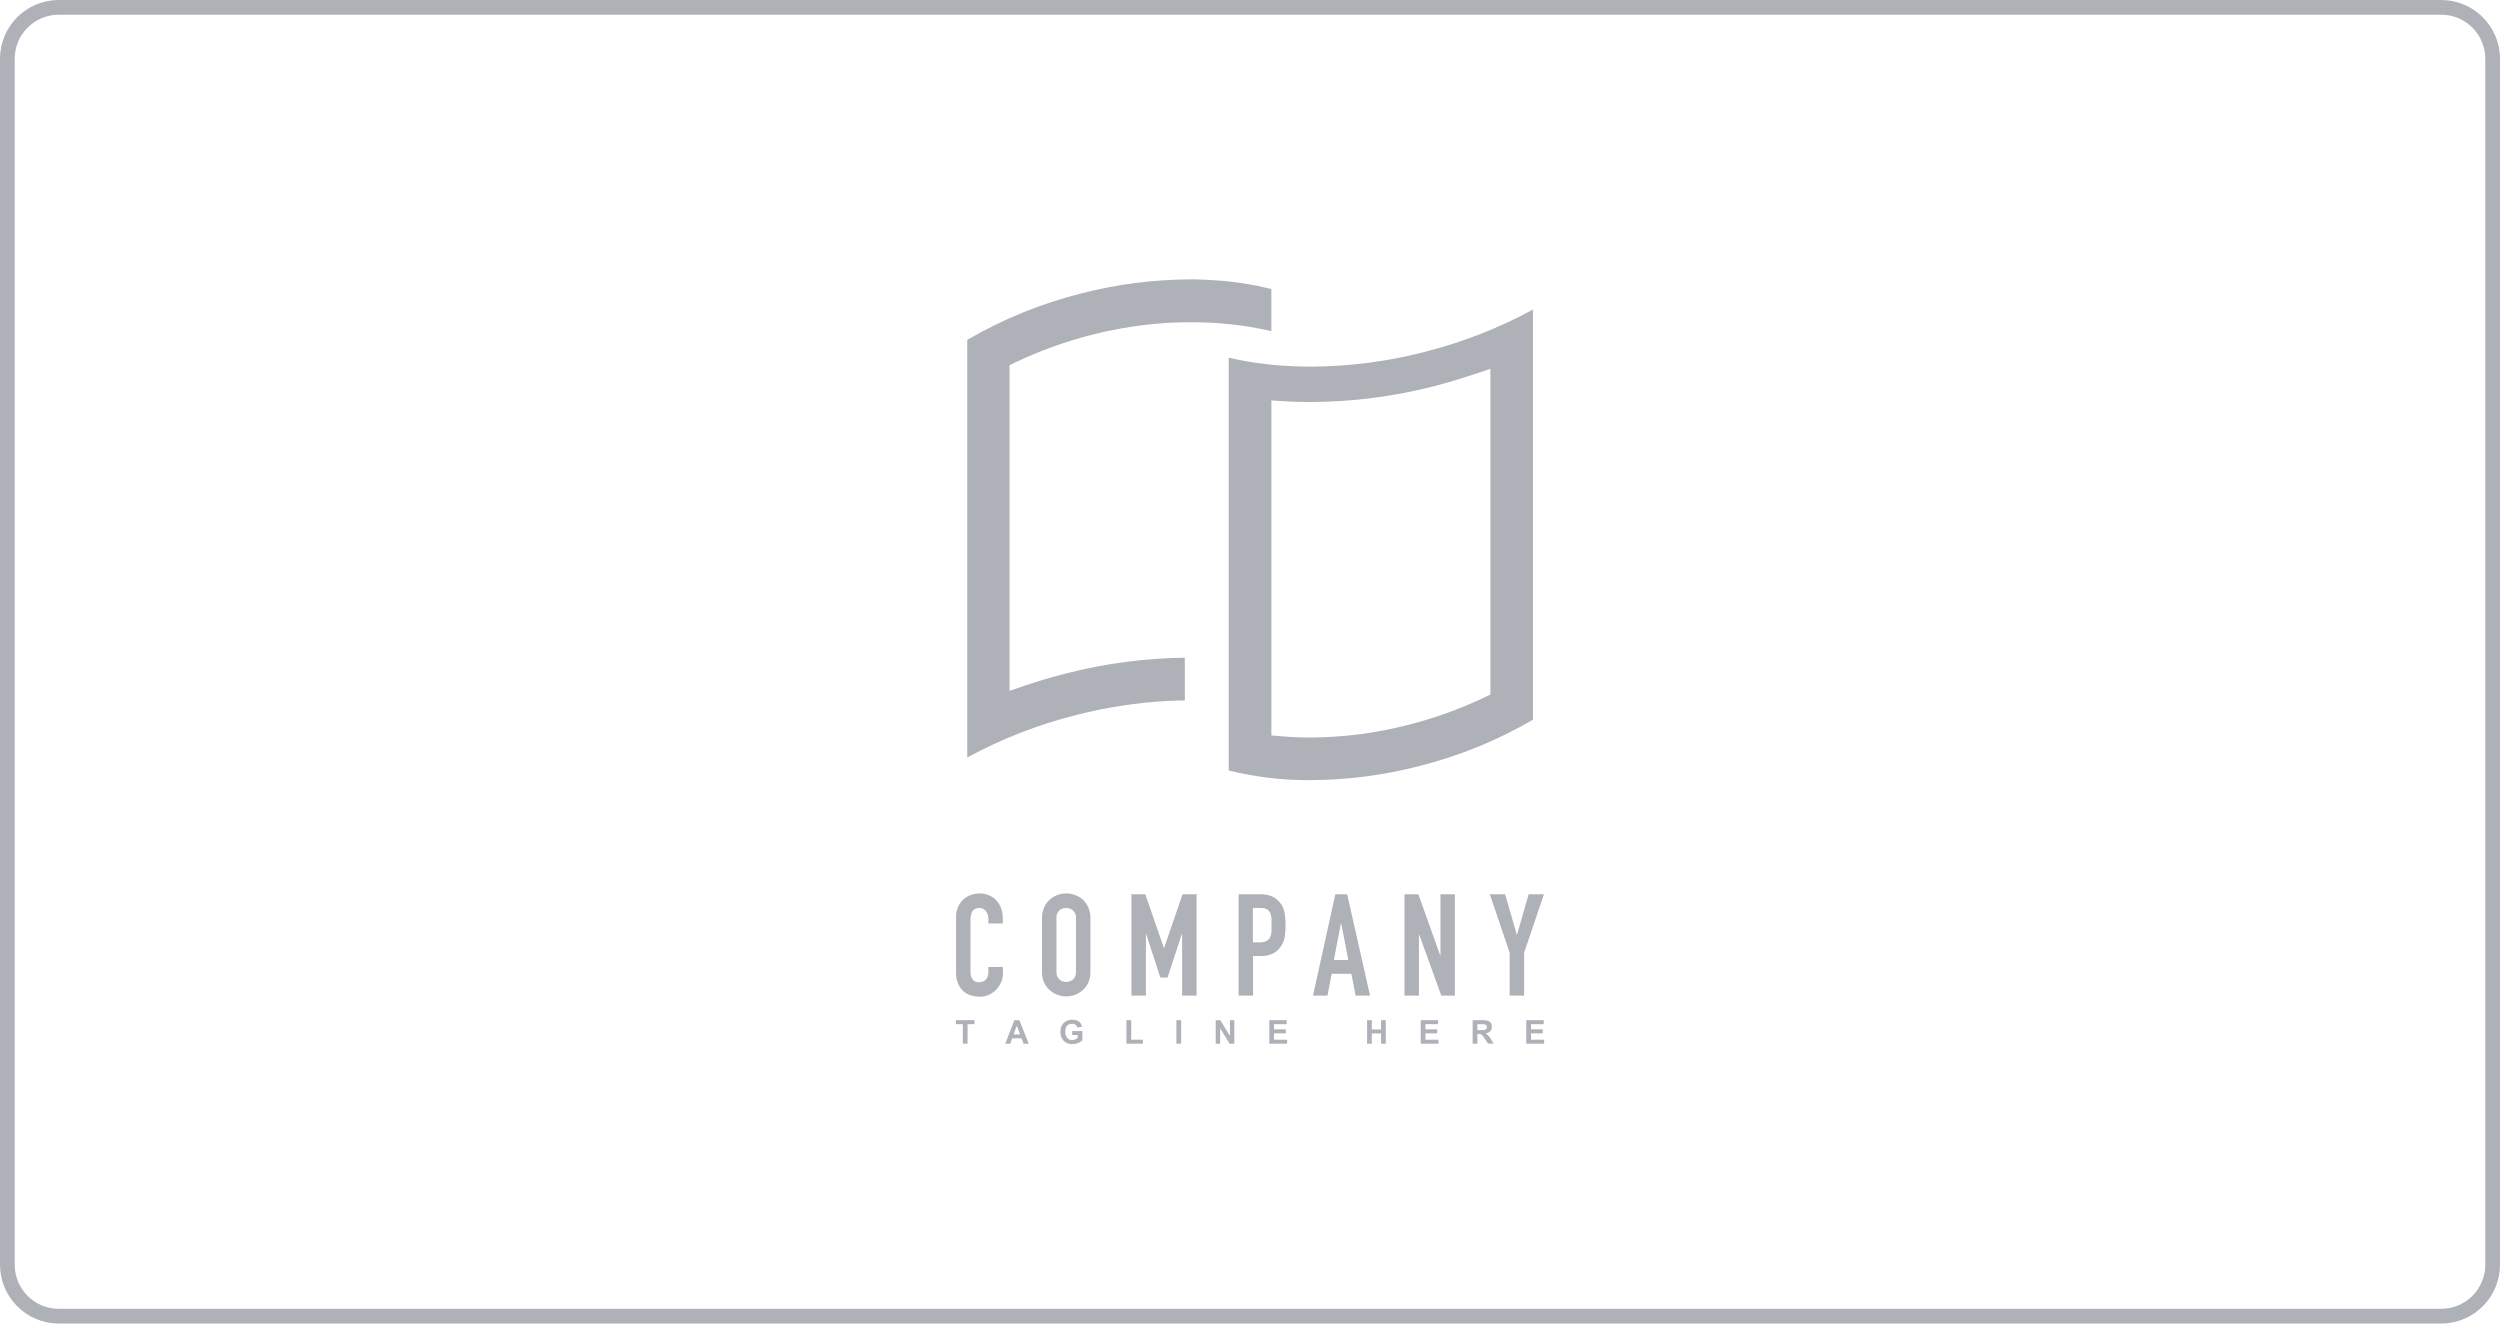
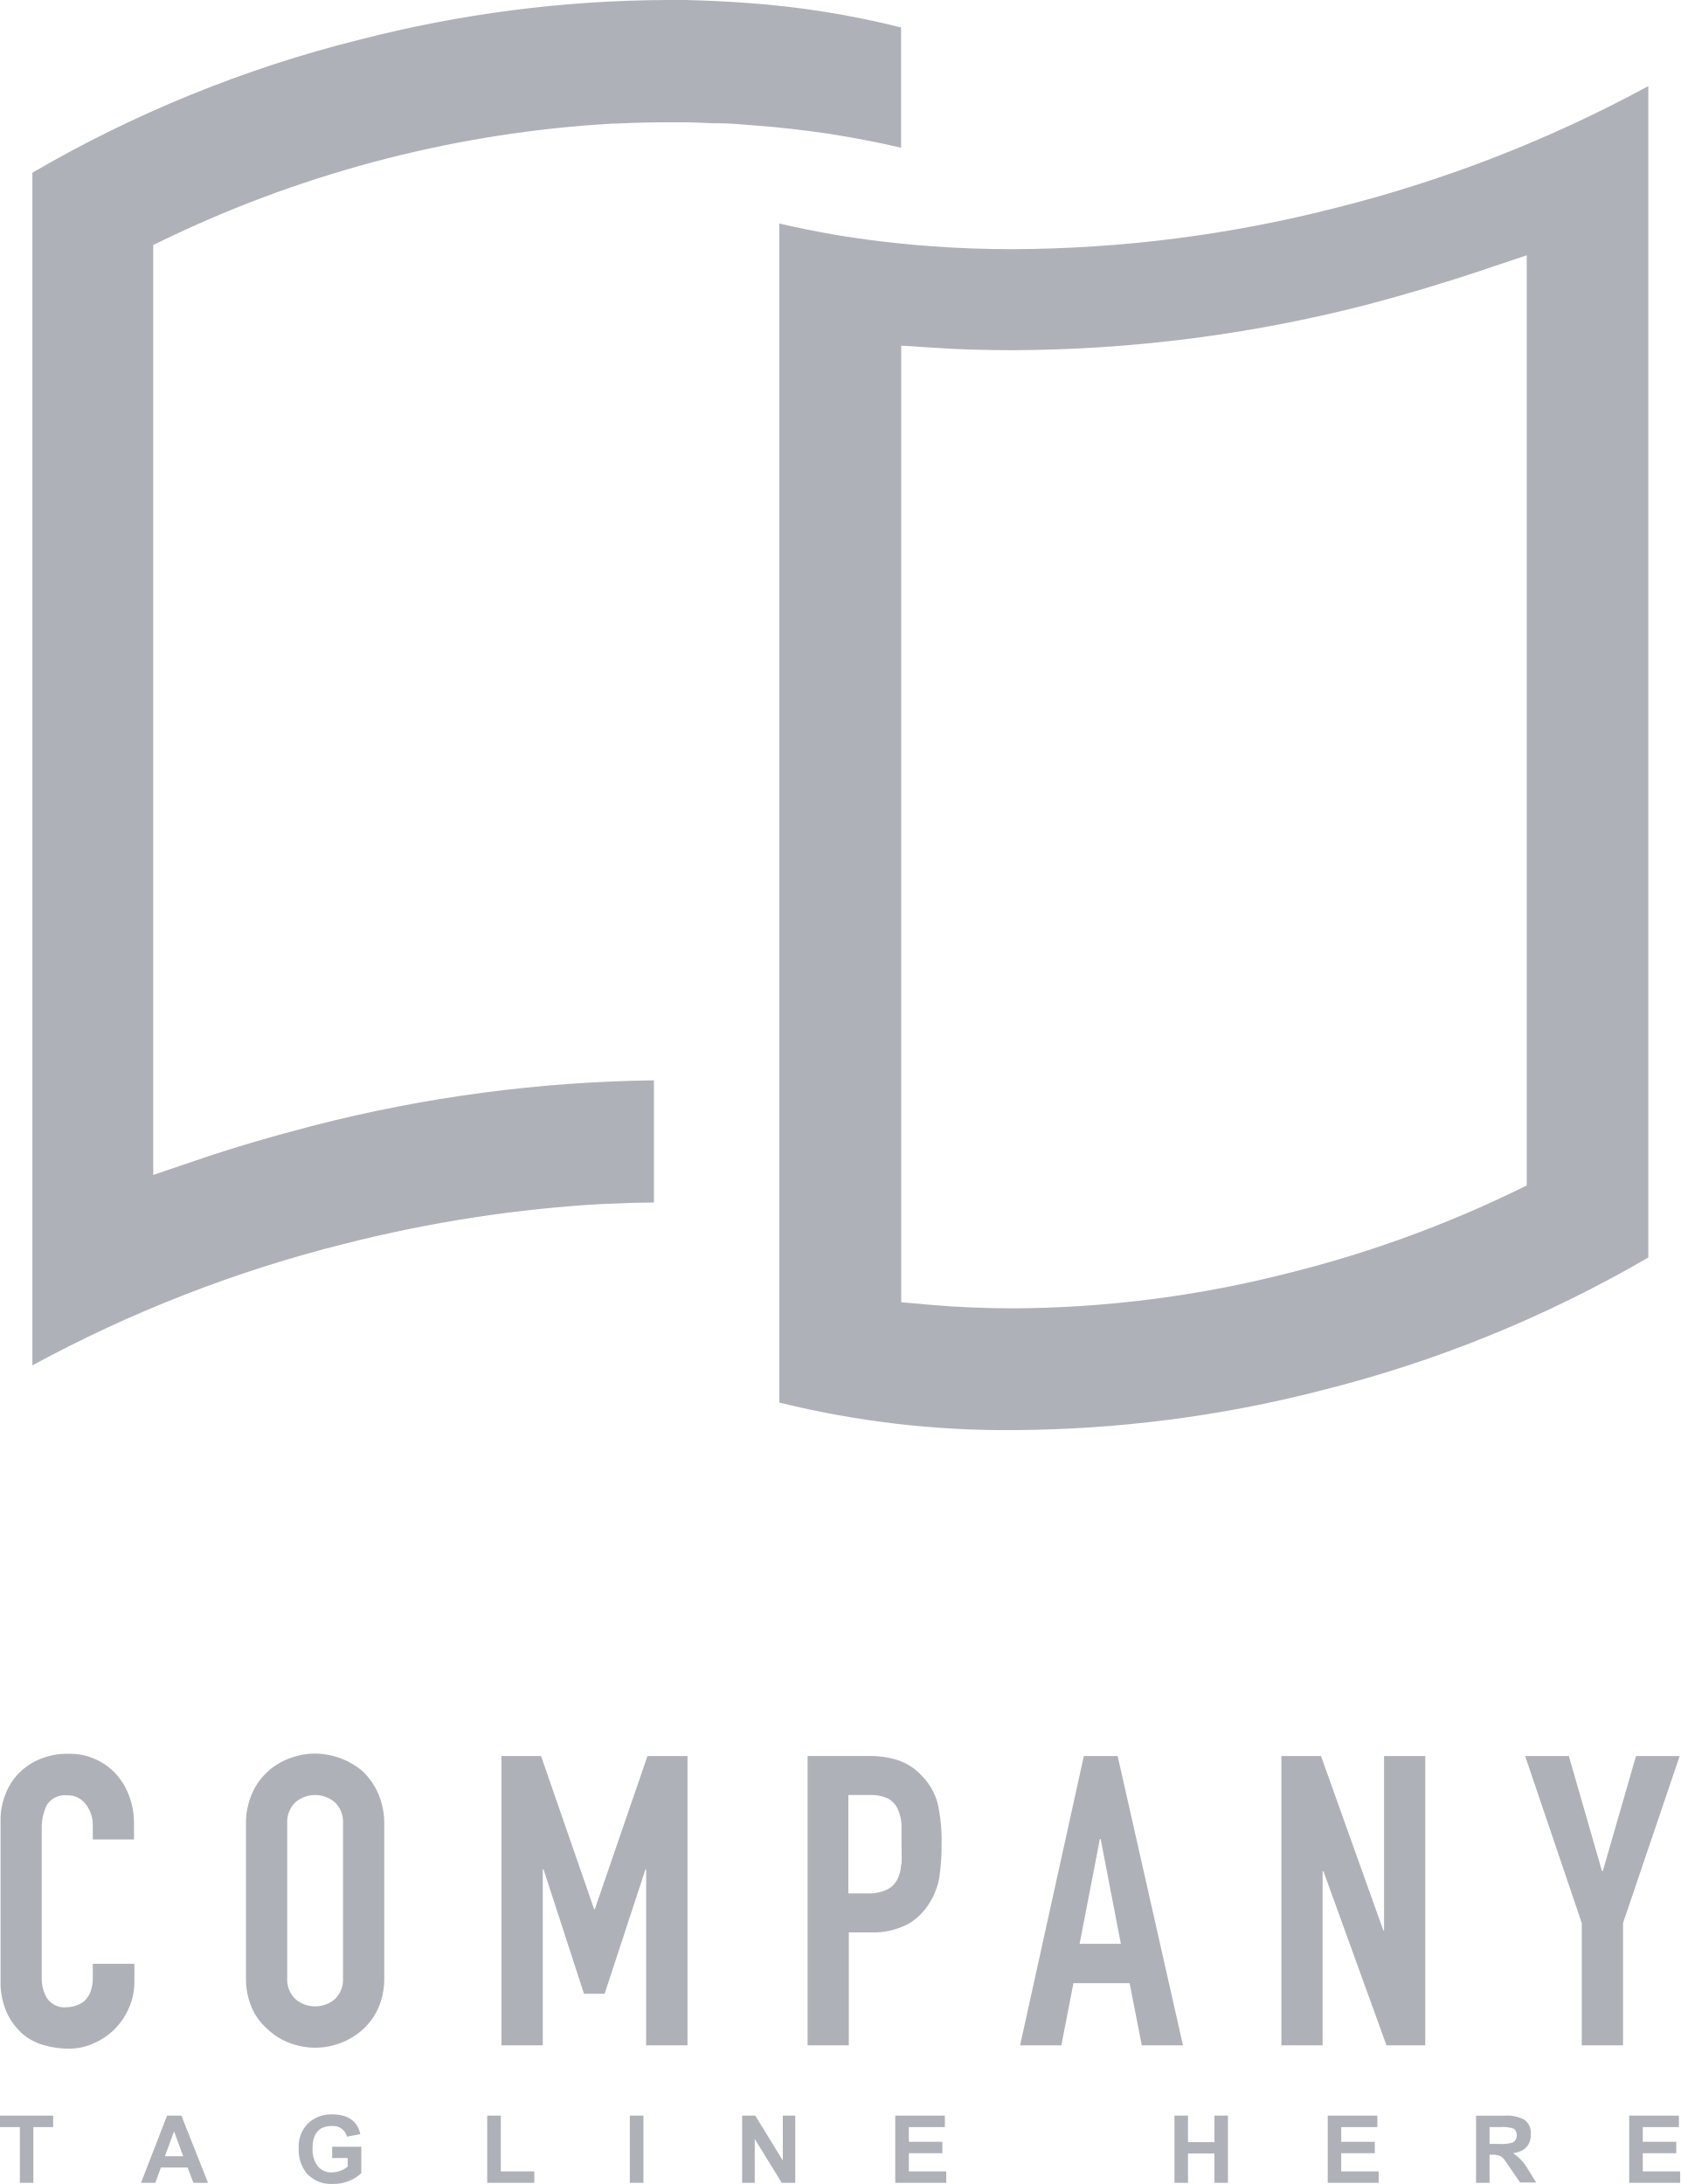
- <svg xmlns="http://www.w3.org/2000/svg" width="170" height="90" viewBox="0 0 170 90" fill="none">
-   <rect x="0.5" y="0.5" width="169" height="89" rx="3.5" stroke="#AFB1B8" />
-   <path d="M81.977 21.934H82.114C82.367 21.934 82.64 21.96 82.91 21.983C84.103 22.067 85.287 22.245 86.452 22.517V19.654C85.253 19.353 84.03 19.158 82.796 19.071C82.329 19.036 81.83 19.013 81.319 19H80.892C78.417 19.009 75.953 19.327 73.555 19.946C70.825 20.627 68.205 21.693 65.772 23.112V51.509C68.114 50.236 70.607 49.264 73.191 48.617C75.231 48.097 77.317 47.776 79.419 47.661H79.503C79.855 47.643 80.206 47.633 80.568 47.631V44.722C77.837 44.757 75.119 45.118 72.473 45.797C71.494 46.051 70.548 46.326 69.66 46.631L68.648 46.975V24.833L69.08 24.625C72.382 23.059 75.952 22.149 79.596 21.942C79.627 21.94 79.657 21.94 79.688 21.942C80.09 21.922 80.495 21.912 80.892 21.912H81.327H81.347C81.557 21.917 81.767 21.922 81.977 21.934Z" fill="#AFB1B8" />
-   <path d="M89.111 24.933C88.445 24.933 87.788 24.91 87.153 24.861C86.394 24.805 85.615 24.714 84.876 24.589C84.426 24.513 83.983 24.422 83.553 24.322V52.394C85.374 52.844 87.243 53.065 89.118 53.05C91.593 53.039 94.057 52.723 96.455 52.106C99.185 51.424 101.807 50.358 104.241 48.94V21.05C101.899 22.322 99.407 23.294 96.824 23.943C94.303 24.591 91.713 24.923 89.111 24.933ZM100.335 25.418L101.347 25.078V47.226L100.914 47.435C99.255 48.224 97.522 48.847 95.741 49.294C93.578 49.853 91.354 50.141 89.121 50.151C88.453 50.151 87.79 50.123 87.148 50.067L86.455 50.006V47.318V27.229L87.262 27.282C87.849 27.32 88.456 27.338 89.116 27.338C91.951 27.328 94.775 26.966 97.522 26.26C98.466 26.011 99.404 25.731 100.335 25.418Z" fill="#AFB1B8" />
-   <path d="M67.737 61.212C67.592 61.062 67.416 60.943 67.222 60.865C67.029 60.786 66.82 60.75 66.612 60.757C66.389 60.754 66.168 60.796 65.961 60.879C65.772 60.955 65.6 61.068 65.455 61.212C65.313 61.357 65.201 61.53 65.129 61.721C65.05 61.921 65.01 62.134 65.013 62.349V66.143C65.004 66.41 65.055 66.676 65.162 66.921C65.252 67.116 65.381 67.289 65.541 67.43C65.693 67.558 65.871 67.65 66.063 67.699C66.247 67.751 66.438 67.778 66.629 67.778C66.841 67.78 67.05 67.735 67.241 67.646C67.431 67.563 67.603 67.444 67.747 67.295C67.888 67.148 68.001 66.975 68.079 66.786C68.16 66.595 68.201 66.389 68.2 66.181V65.757H67.209V66.095C67.212 66.21 67.192 66.325 67.15 66.433C67.118 66.514 67.069 66.587 67.006 66.647C66.945 66.696 66.874 66.733 66.799 66.756C66.732 66.778 66.662 66.79 66.591 66.791C66.503 66.802 66.413 66.788 66.331 66.753C66.25 66.717 66.179 66.66 66.126 66.588C66.032 66.436 65.987 66.258 65.994 66.079V62.542C65.988 62.346 66.03 62.151 66.116 61.975C66.167 61.895 66.24 61.831 66.326 61.791C66.412 61.75 66.507 61.735 66.601 61.746C66.687 61.743 66.772 61.761 66.849 61.798C66.926 61.836 66.993 61.891 67.044 61.96C67.155 62.106 67.213 62.285 67.209 62.469V62.797H68.19V62.41C68.192 62.183 68.151 61.958 68.069 61.746C67.995 61.548 67.883 61.366 67.737 61.212Z" fill="#AFB1B8" />
-   <path d="M73.629 61.169C73.313 60.902 72.914 60.755 72.501 60.752C72.299 60.753 72.098 60.789 71.909 60.859C71.716 60.928 71.538 61.033 71.385 61.169C71.221 61.317 71.09 61.498 71.001 61.701C70.901 61.932 70.852 62.183 70.856 62.435V66.074C70.85 66.33 70.899 66.585 71.001 66.82C71.09 67.015 71.222 67.189 71.385 67.328C71.537 67.469 71.715 67.578 71.909 67.648C72.098 67.718 72.299 67.754 72.501 67.755C72.703 67.755 72.903 67.719 73.093 67.648C73.29 67.577 73.472 67.468 73.629 67.328C73.787 67.186 73.915 67.013 74.003 66.82C74.105 66.585 74.154 66.33 74.147 66.074V62.435C74.152 62.183 74.103 61.932 74.003 61.701C73.915 61.5 73.788 61.319 73.629 61.169ZM73.166 66.074C73.174 66.171 73.161 66.269 73.127 66.36C73.093 66.451 73.039 66.533 72.969 66.601C72.838 66.711 72.672 66.771 72.502 66.771C72.331 66.771 72.166 66.711 72.035 66.601C71.965 66.533 71.911 66.451 71.877 66.36C71.843 66.269 71.829 66.171 71.838 66.074V62.435C71.829 62.339 71.843 62.241 71.877 62.15C71.911 62.059 71.965 61.976 72.035 61.909C72.166 61.799 72.331 61.739 72.502 61.739C72.672 61.739 72.838 61.799 72.969 61.909C73.039 61.976 73.093 62.059 73.127 62.15C73.161 62.241 73.174 62.339 73.166 62.435V66.074Z" fill="#AFB1B8" />
-   <path d="M81.367 67.699V60.811H80.414L79.161 64.457H79.144L77.881 60.811H76.938V67.699H77.922V63.509H77.939L78.903 66.471H79.394L80.365 63.509H80.383V67.699H81.367Z" fill="#AFB1B8" />
-   <path d="M86.958 61.294C86.806 61.124 86.615 60.994 86.401 60.917C86.171 60.842 85.93 60.806 85.688 60.81H84.226V67.699H85.207V65.009H85.713C86.02 65.023 86.324 64.958 86.599 64.821C86.822 64.697 87.008 64.515 87.138 64.294C87.251 64.111 87.328 63.907 87.363 63.694C87.401 63.435 87.419 63.173 87.416 62.911C87.425 62.58 87.393 62.249 87.32 61.927C87.254 61.688 87.13 61.471 86.958 61.294ZM86.452 63.394C86.448 63.519 86.417 63.641 86.361 63.753C86.305 63.859 86.216 63.943 86.108 63.994C85.963 64.059 85.804 64.089 85.645 64.081H85.197V61.739H85.703C85.856 61.731 86.007 61.761 86.146 61.825C86.247 61.883 86.328 61.972 86.376 62.079C86.43 62.2 86.459 62.331 86.462 62.463C86.462 62.608 86.462 62.761 86.462 62.921C86.462 63.081 86.472 63.247 86.462 63.394H86.452Z" fill="#AFB1B8" />
-   <path d="M91.608 60.811H90.803L89.285 67.699H90.267L90.555 66.219H91.894L92.182 67.699H93.163L91.608 60.811ZM90.702 65.281L91.185 62.784H91.203L91.684 65.281H90.702Z" fill="#AFB1B8" />
-   <path d="M97.95 64.961H97.932L96.449 60.811H95.506V67.699H96.487V63.557H96.508L98.008 67.699H98.931V60.811H97.95V64.961Z" fill="#AFB1B8" />
-   <path d="M103.948 60.811L103.158 63.549H103.138L102.349 60.811H101.309L102.657 64.788V67.699H103.639V64.788L104.987 60.811H103.948Z" fill="#AFB1B8" />
-   <path d="M65 69.644H65.473V70.972H65.794V69.644H66.265V69.372H65V69.644Z" fill="#AFB1B8" />
-   <path d="M68.977 69.372L68.357 70.972H68.698L68.83 70.608H69.468L69.604 70.972H69.953L69.318 69.372H68.977ZM68.926 70.339L69.144 69.746L69.361 70.339H68.926Z" fill="#AFB1B8" />
-   <path d="M72.908 70.382H73.277V70.588C73.169 70.675 73.036 70.722 72.898 70.723C72.833 70.727 72.769 70.715 72.71 70.688C72.651 70.661 72.599 70.621 72.559 70.57C72.474 70.448 72.432 70.302 72.44 70.153C72.44 69.797 72.594 69.619 72.9 69.619C72.981 69.611 73.062 69.632 73.128 69.679C73.194 69.726 73.242 69.795 73.262 69.874L73.578 69.812C73.51 69.5 73.285 69.342 72.9 69.342C72.695 69.337 72.495 69.41 72.341 69.548C72.261 69.628 72.198 69.724 72.159 69.83C72.119 69.936 72.103 70.05 72.111 70.163C72.102 70.382 72.175 70.597 72.316 70.764C72.394 70.844 72.489 70.907 72.594 70.948C72.699 70.988 72.811 71.005 72.923 70.998C73.173 71.004 73.416 70.913 73.601 70.743V70.113H72.908V70.382Z" fill="#AFB1B8" />
-   <path d="M76.923 69.372H76.599V70.972H77.719V70.7H76.923V69.372Z" fill="#AFB1B8" />
-   <path d="M80.317 69.372H79.994V70.972H80.317V69.372Z" fill="#AFB1B8" />
-   <path d="M83.636 70.441L82.981 69.372H82.668V70.972H82.969V69.927L83.611 70.972H83.932V69.372H83.636V70.441Z" fill="#AFB1B8" />
-   <path d="M86.637 70.267H87.434V69.995H86.637V69.644H87.494V69.372H86.313V70.972H87.527V70.7H86.637V70.267Z" fill="#AFB1B8" />
-   <path d="M93.912 70.003H93.282V69.372H92.961V70.972H93.282V70.273H93.912V70.972H94.233V69.372H93.912V70.003Z" fill="#AFB1B8" />
-   <path d="M96.93 70.267H97.73V69.995H96.93V69.644H97.79V69.372H96.609V70.972H97.821V70.7H96.93V70.267Z" fill="#AFB1B8" />
-   <path d="M101.023 70.268C101.302 70.224 101.443 70.077 101.443 69.823C101.451 69.755 101.441 69.686 101.413 69.623C101.386 69.56 101.342 69.506 101.286 69.467C101.141 69.394 100.98 69.361 100.818 69.373H100.14V70.972H100.462V70.303H100.525C100.593 70.299 100.662 70.311 100.725 70.339C100.772 70.368 100.811 70.408 100.839 70.456L101.188 70.964H101.572L101.377 70.652C101.291 70.497 101.17 70.366 101.023 70.268ZM100.699 70.046H100.462V69.645H100.715C100.825 69.636 100.936 69.649 101.041 69.683C101.064 69.703 101.083 69.729 101.095 69.758C101.107 69.787 101.113 69.818 101.111 69.849C101.11 69.88 101.101 69.911 101.087 69.939C101.072 69.966 101.051 69.99 101.026 70.008C100.92 70.041 100.81 70.053 100.699 70.046Z" fill="#AFB1B8" />
-   <path d="M104.109 70.267H104.906V69.995H104.109V69.644H104.97V69.372H103.786V70.972H105V70.7H104.109V70.267Z" fill="#AFB1B8" />
+ <svg xmlns="http://www.w3.org/2000/svg" width="40" height="52" viewBox="0 0 40 52" fill="none">
+   <path d="M16.977 2.935H17.113C17.366 2.935 17.64 2.96 17.91 2.983C19.103 3.067 20.287 3.246 21.452 3.517V0.654C20.253 0.353 19.03 0.158 17.797 0.071C17.328 0.036 16.83 0.013 16.319 0H15.892C13.417 0.009 10.953 0.327 8.555 0.946C5.825 1.627 3.205 2.693 0.771 4.112V32.509C3.114 31.236 5.607 30.264 8.191 29.617C10.232 29.097 12.317 28.776 14.419 28.661H14.503C14.854 28.643 15.206 28.633 15.568 28.631V25.722C12.837 25.757 10.119 26.118 7.473 26.797C6.494 27.052 5.548 27.326 4.66 27.631L3.648 27.975V5.833L4.08 5.625C7.382 4.06 10.952 3.149 14.596 2.942C14.627 2.94 14.657 2.94 14.688 2.942C15.09 2.922 15.495 2.912 15.892 2.912H16.327H16.347C16.557 2.917 16.767 2.922 16.977 2.935Z" fill="#AFB1B8" />
+   <path d="M24.111 5.933C23.445 5.933 22.788 5.91 22.153 5.861C21.394 5.805 20.615 5.714 19.876 5.589C19.426 5.513 18.983 5.421 18.553 5.322V33.394C20.374 33.844 22.243 34.065 24.118 34.05C26.593 34.039 29.057 33.723 31.455 33.106C34.185 32.424 36.807 31.358 39.241 29.94V2.05C36.899 3.322 34.407 4.294 31.824 4.943C29.303 5.591 26.712 5.923 24.111 5.933ZM35.335 6.418L36.347 6.078V28.226L35.914 28.435C34.255 29.224 32.522 29.847 30.741 30.294C28.578 30.853 26.354 31.141 24.121 31.151C23.453 31.151 22.79 31.123 22.148 31.067L21.455 31.006V28.318V8.229L22.262 8.282C22.849 8.32 23.456 8.338 24.116 8.338C26.951 8.328 29.775 7.966 32.522 7.26C33.466 7.011 34.404 6.731 35.335 6.418Z" fill="#AFB1B8" />
+   <path d="M2.737 42.212C2.592 42.062 2.416 41.943 2.222 41.865C2.029 41.786 1.82 41.75 1.612 41.757C1.389 41.754 1.168 41.796 0.961 41.879C0.772 41.955 0.6 42.068 0.455 42.212C0.313 42.357 0.201 42.53 0.129 42.721C0.05 42.921 0.01 43.134 0.013 43.349V47.143C0.004 47.41 0.055 47.676 0.162 47.921C0.252 48.116 0.381 48.289 0.541 48.43C0.693 48.557 0.871 48.65 1.063 48.699C1.247 48.751 1.438 48.778 1.629 48.778C1.841 48.78 2.05 48.735 2.241 48.646C2.431 48.563 2.603 48.444 2.747 48.295C2.888 48.148 3.001 47.975 3.079 47.786C3.16 47.595 3.201 47.389 3.2 47.181V46.757H2.209V47.095C2.211 47.21 2.192 47.325 2.15 47.433C2.118 47.514 2.069 47.587 2.006 47.647C1.945 47.696 1.874 47.733 1.799 47.756C1.732 47.778 1.662 47.79 1.591 47.791C1.503 47.802 1.413 47.788 1.331 47.753C1.25 47.717 1.179 47.66 1.126 47.588C1.032 47.436 0.987 47.258 0.994 47.08V43.542C0.988 43.346 1.03 43.151 1.116 42.975C1.167 42.895 1.24 42.831 1.326 42.791C1.412 42.75 1.507 42.735 1.601 42.746C1.687 42.743 1.772 42.761 1.849 42.798C1.926 42.836 1.993 42.891 2.044 42.96C2.155 43.106 2.213 43.285 2.209 43.469V43.797H3.19V43.41C3.192 43.183 3.151 42.958 3.069 42.746C2.995 42.548 2.883 42.366 2.737 42.212Z" fill="#AFB1B8" />
+   <path d="M8.629 42.169C8.313 41.902 7.914 41.755 7.501 41.752C7.299 41.753 7.098 41.789 6.909 41.859C6.716 41.928 6.538 42.033 6.385 42.169C6.221 42.317 6.09 42.498 6.001 42.701C5.901 42.932 5.851 43.183 5.856 43.435V47.074C5.849 47.33 5.899 47.585 6.001 47.819C6.09 48.015 6.222 48.189 6.385 48.328C6.537 48.469 6.715 48.578 6.909 48.648C7.098 48.718 7.299 48.754 7.501 48.755C7.703 48.755 7.903 48.719 8.093 48.648C8.29 48.577 8.472 48.468 8.629 48.328C8.787 48.186 8.915 48.013 9.003 47.819C9.105 47.585 9.154 47.33 9.148 47.074V43.435C9.152 43.183 9.103 42.932 9.003 42.701C8.915 42.5 8.788 42.319 8.629 42.169ZM8.166 47.074C8.174 47.171 8.161 47.269 8.127 47.36C8.093 47.451 8.039 47.533 7.969 47.601C7.838 47.711 7.673 47.771 7.502 47.771C7.331 47.771 7.166 47.711 7.035 47.601C6.965 47.533 6.911 47.451 6.877 47.36C6.843 47.269 6.83 47.171 6.838 47.074V43.435C6.83 43.339 6.843 43.241 6.877 43.15C6.911 43.059 6.965 42.976 7.035 42.909C7.166 42.799 7.331 42.739 7.502 42.739C7.673 42.739 7.838 42.799 7.969 42.909C8.039 42.976 8.093 43.059 8.127 43.15C8.161 43.241 8.174 43.339 8.166 43.435V47.074Z" fill="#AFB1B8" />
+   <path d="M16.367 48.699V41.811H15.414L14.161 45.457H14.144L12.881 41.811H11.938V48.699H12.922V44.509H12.94L13.903 47.471H14.394L15.366 44.509H15.383V48.699H16.367Z" fill="#AFB1B8" />
+   <path d="M21.958 42.294C21.806 42.124 21.615 41.994 21.401 41.917C21.171 41.842 20.93 41.806 20.688 41.81H19.226V48.699H20.207V46.009H20.713C21.02 46.023 21.324 45.958 21.599 45.821C21.822 45.697 22.008 45.515 22.137 45.294C22.251 45.111 22.328 44.907 22.363 44.694C22.401 44.435 22.419 44.173 22.416 43.911C22.425 43.58 22.393 43.249 22.32 42.927C22.254 42.688 22.13 42.471 21.958 42.294ZM21.452 44.394C21.448 44.519 21.417 44.641 21.361 44.753C21.305 44.859 21.216 44.943 21.108 44.994C20.962 45.059 20.804 45.089 20.645 45.081H20.197V42.739H20.703C20.855 42.731 21.007 42.761 21.146 42.825C21.247 42.883 21.328 42.972 21.376 43.079C21.43 43.2 21.459 43.331 21.462 43.463C21.462 43.608 21.462 43.761 21.462 43.921C21.462 44.081 21.472 44.247 21.462 44.394H21.452Z" fill="#AFB1B8" />
+   <path d="M26.608 41.811H25.803L24.285 48.699H25.267L25.555 47.219H26.893L27.182 48.699H28.163L26.608 41.811ZM25.702 46.281L26.185 43.784H26.203L26.684 46.281H25.702Z" fill="#AFB1B8" />
+   <path d="M32.95 45.961H32.932L31.449 41.811H30.506V48.699H31.487V44.557H31.508L33.008 48.699H33.931V41.811H32.95V45.961Z" fill="#AFB1B8" />
+   <path d="M38.948 41.811L38.158 44.549H38.138L37.349 41.811H36.309L37.657 45.788V48.699H38.639V45.788L39.987 41.811H38.948Z" fill="#AFB1B8" />
+   <path d="M0 50.645H0.473V51.972H0.794V50.645H1.265V50.372H0V50.645Z" fill="#AFB1B8" />
+   <path d="M3.977 50.372L3.357 51.972H3.698L3.83 51.608H4.467L4.604 51.972H4.953L4.318 50.372H3.977ZM3.926 51.339L4.144 50.746L4.361 51.339H3.926Z" fill="#AFB1B8" />
+   <path d="M7.908 51.382H8.277V51.588C8.169 51.675 8.036 51.722 7.898 51.723C7.833 51.727 7.769 51.715 7.71 51.688C7.651 51.661 7.599 51.621 7.559 51.57C7.474 51.449 7.432 51.302 7.44 51.153C7.44 50.797 7.594 50.619 7.9 50.619C7.981 50.611 8.062 50.633 8.128 50.679C8.194 50.726 8.242 50.795 8.262 50.873L8.578 50.812C8.51 50.5 8.285 50.342 7.9 50.342C7.695 50.337 7.495 50.41 7.341 50.548C7.261 50.628 7.198 50.724 7.159 50.83C7.119 50.937 7.103 51.05 7.111 51.163C7.102 51.382 7.175 51.597 7.316 51.764C7.394 51.844 7.489 51.907 7.594 51.947C7.699 51.988 7.811 52.005 7.923 51.998C8.173 52.005 8.417 51.913 8.601 51.743V51.113H7.908V51.382Z" fill="#AFB1B8" />
+   <path d="M11.923 50.372H11.599V51.972H12.72V51.7H11.923V50.372Z" fill="#AFB1B8" />
+   <path d="M15.318 50.372H14.994V51.972H15.318V50.372Z" fill="#AFB1B8" />
+   <path d="M18.636 51.441L17.981 50.372H17.668V51.972H17.968V50.927L18.611 51.972H18.932V50.372H18.636V51.441Z" fill="#AFB1B8" />
+   <path d="M21.637 51.267H22.434V50.995H21.637V50.645H22.494V50.372H21.313V51.972H22.527V51.7H21.637V51.267Z" fill="#AFB1B8" />
+   <path d="M28.912 51.003H28.282V50.372H27.961V51.972H28.282V51.273H28.912V51.972H29.233V50.372H28.912V51.003Z" fill="#AFB1B8" />
+   <path d="M31.93 51.267H32.73V50.995H31.93V50.645H32.79V50.372H31.609V51.972H32.821V51.7H31.93V51.267Z" fill="#AFB1B8" />
+   <path d="M36.023 51.268C36.301 51.224 36.443 51.077 36.443 50.823C36.451 50.755 36.441 50.686 36.413 50.623C36.386 50.56 36.342 50.506 36.286 50.467C36.142 50.394 35.98 50.361 35.818 50.373H35.14V51.972H35.462V51.303H35.525C35.593 51.299 35.662 51.311 35.725 51.339C35.772 51.368 35.811 51.408 35.839 51.456L36.188 51.964H36.572L36.377 51.652C36.291 51.497 36.17 51.366 36.023 51.268ZM35.699 51.046H35.462V50.645H35.715C35.825 50.636 35.936 50.649 36.041 50.683C36.064 50.703 36.083 50.729 36.095 50.758C36.107 50.787 36.113 50.818 36.111 50.849C36.11 50.88 36.101 50.911 36.087 50.938C36.072 50.966 36.051 50.99 36.026 51.008C35.92 51.041 35.81 51.053 35.699 51.046Z" fill="#AFB1B8" />
+   <path d="M39.109 51.267H39.906V50.995H39.109V50.645H39.97V50.372H38.786V51.972H40V51.7H39.109V51.267Z" fill="#AFB1B8" />
</svg>
